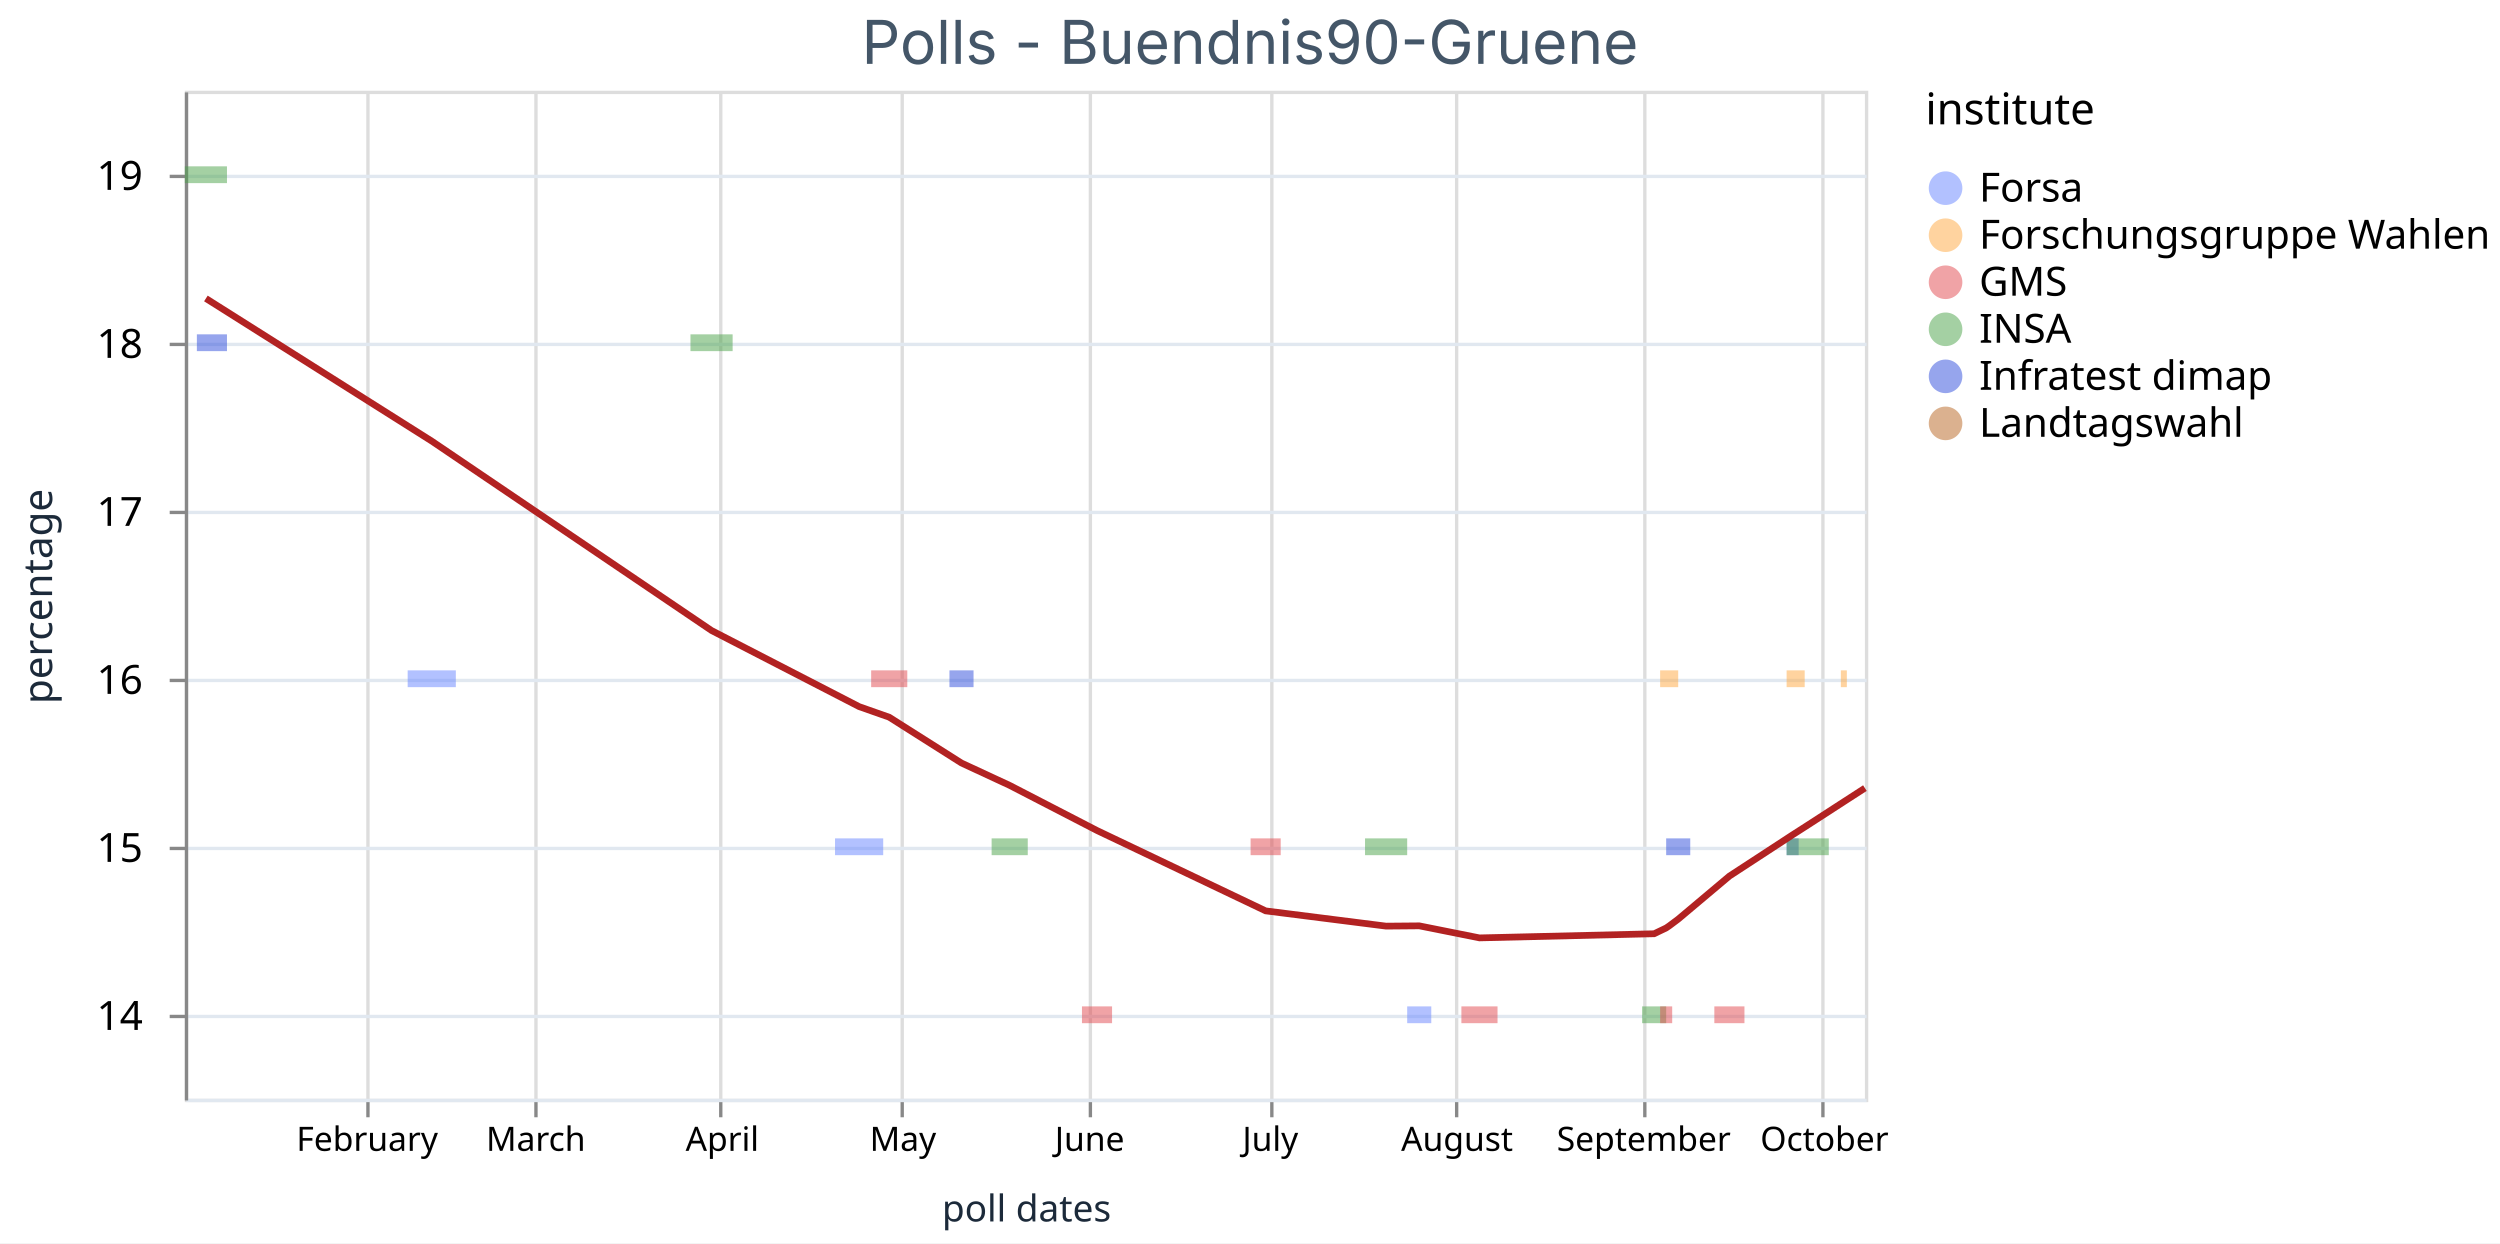
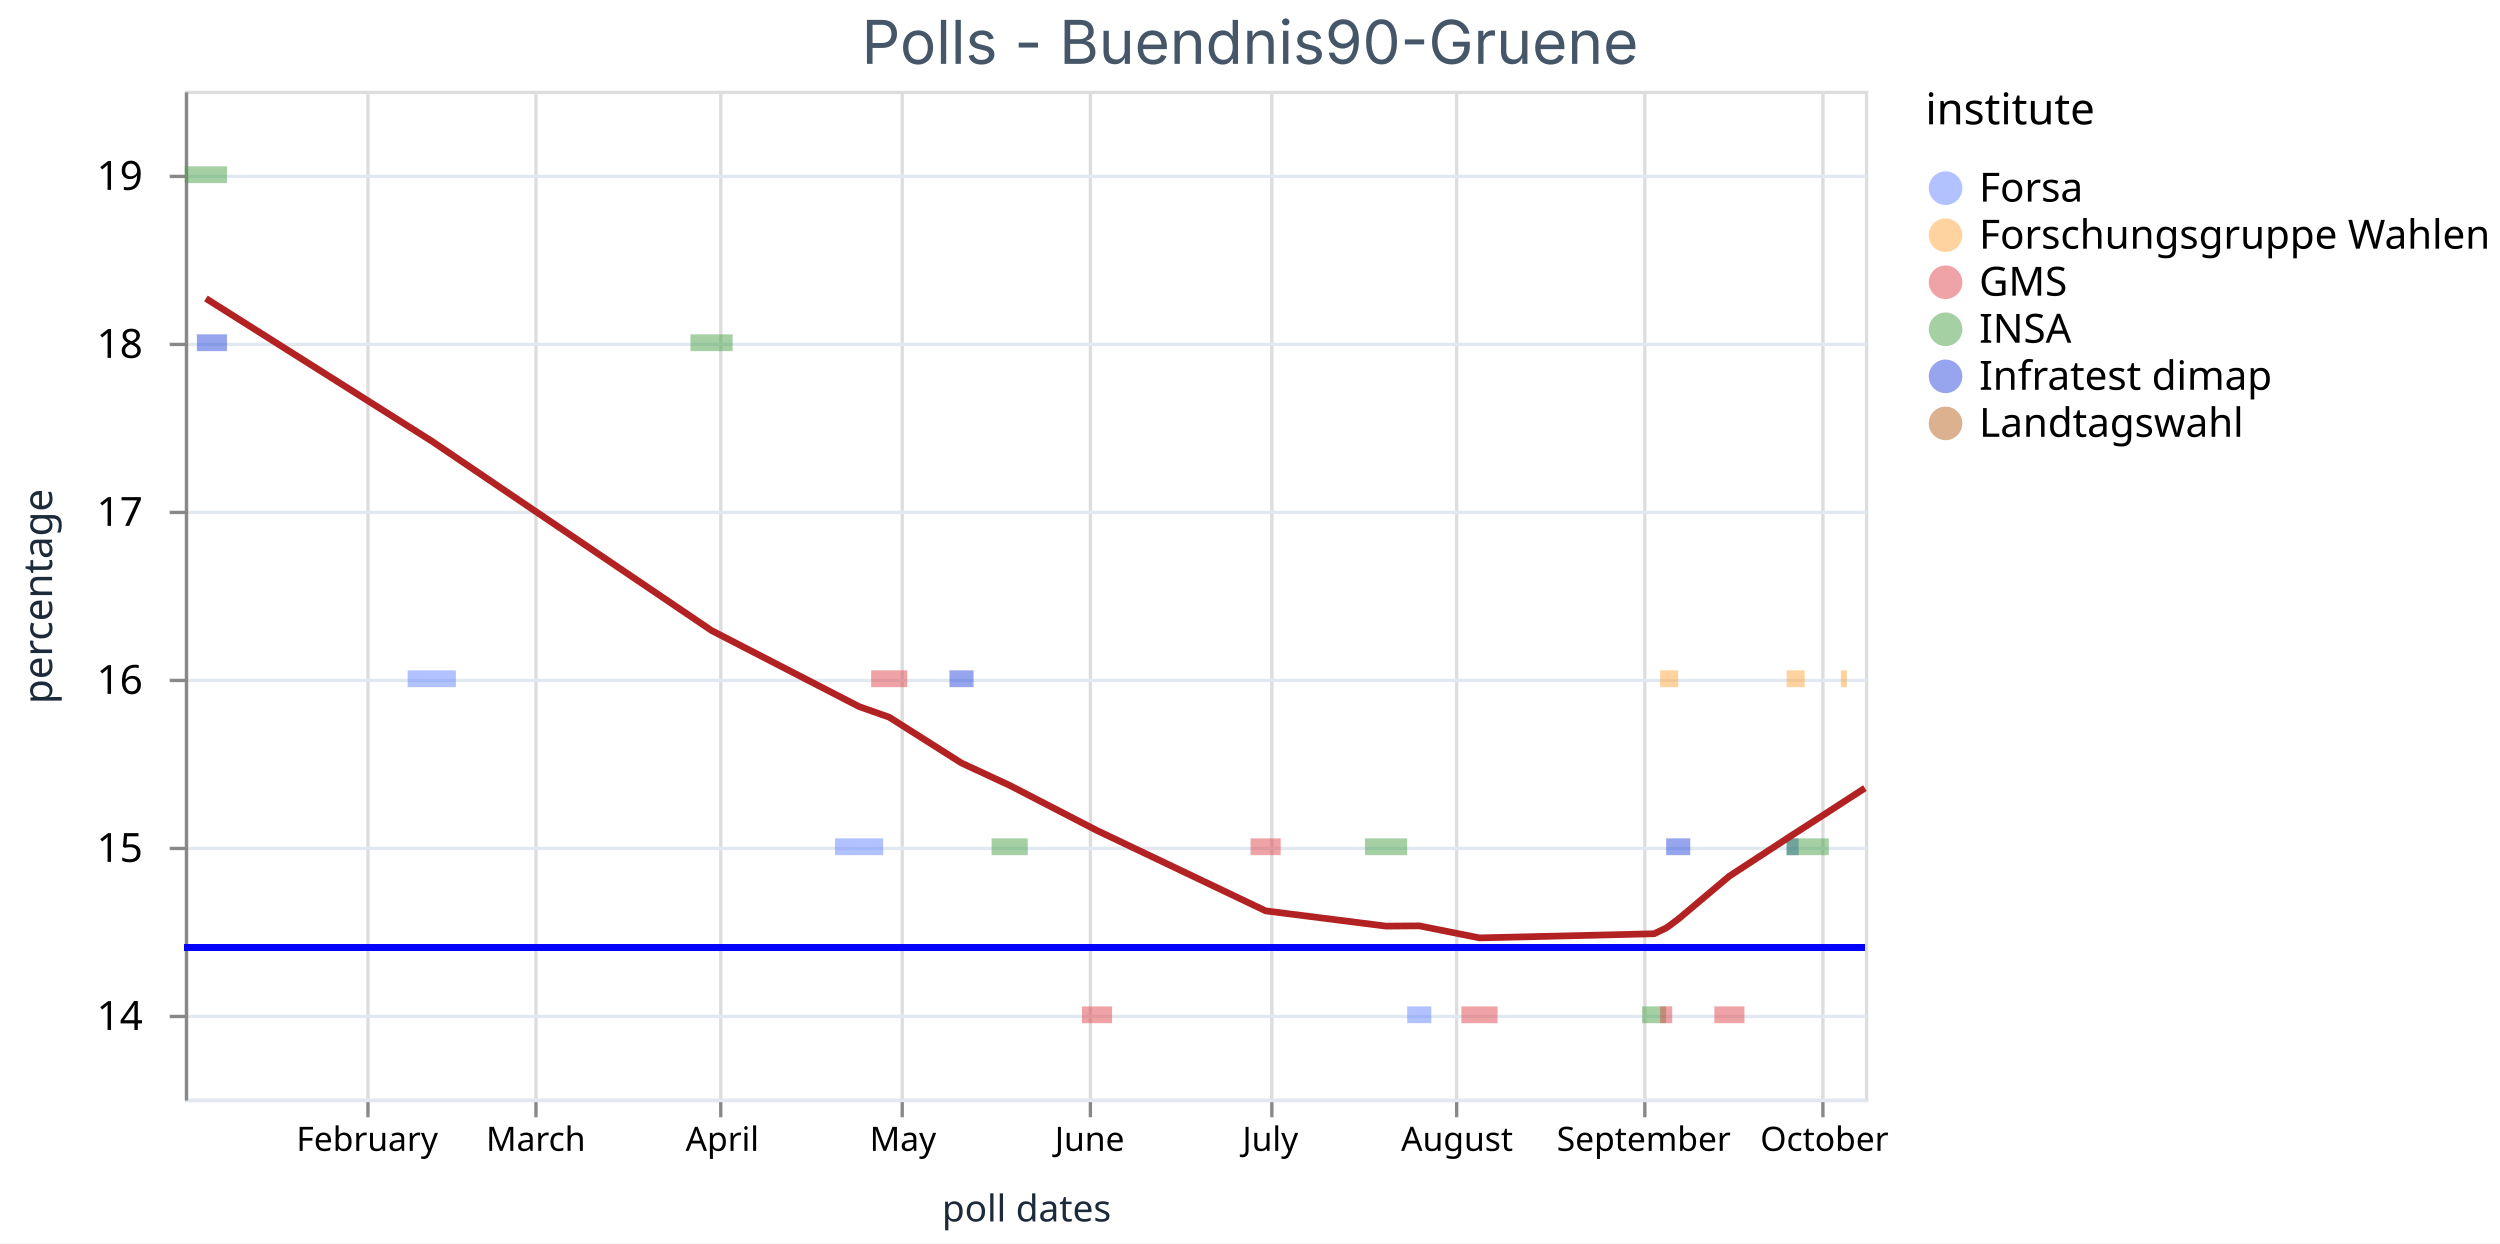
<svg xmlns="http://www.w3.org/2000/svg" version="1.1" class="marks" width="744" height="370" viewBox="0 0 744 370">
  <rect width="744" height="370" fill="#fff" />
  <g fill="none" stroke-miterlimit="10" transform="translate(55,27)">
    <g class="mark-group role-frame root" role="graphics-object" aria-roledescription="group mark container">
      <g transform="translate(0,0)">
        <path class="background" aria-hidden="true" d="M0.5,0.5h500v300h-500Z" stroke="#ddd" />
        <g>
          <g class="mark-group role-axis" aria-hidden="true">
            <g transform="translate(0.5,300.5)">
              <path class="background" aria-hidden="true" d="M0,0h0v0h0Z" pointer-events="none" />
              <g>
                <g class="mark-rule role-axis-grid" pointer-events="none">
                  <line transform="translate(54,-300)" x2="0" y2="300" stroke="#ddd" stroke-width="1" opacity="1" />
                  <line transform="translate(104,-300)" x2="0" y2="300" stroke="#ddd" stroke-width="1" opacity="1" />
                  <line transform="translate(159,-300)" x2="0" y2="300" stroke="#ddd" stroke-width="1" opacity="1" />
                  <line transform="translate(213,-300)" x2="0" y2="300" stroke="#ddd" stroke-width="1" opacity="1" />
                  <line transform="translate(269,-300)" x2="0" y2="300" stroke="#ddd" stroke-width="1" opacity="1" />
                  <line transform="translate(323,-300)" x2="0" y2="300" stroke="#ddd" stroke-width="1" opacity="1" />
                  <line transform="translate(378,-300)" x2="0" y2="300" stroke="#ddd" stroke-width="1" opacity="1" />
                  <line transform="translate(434,-300)" x2="0" y2="300" stroke="#ddd" stroke-width="1" opacity="1" />
                  <line transform="translate(487,-300)" x2="0" y2="300" stroke="#ddd" stroke-width="1" opacity="1" />
                </g>
              </g>
              <path class="foreground" aria-hidden="true" d="" pointer-events="none" display="none" />
            </g>
          </g>
          <g class="mark-group role-axis" aria-hidden="true">
            <g transform="translate(0.5,0.5)">
              <path class="background" aria-hidden="true" d="M0,0h0v0h0Z" pointer-events="none" />
              <g>
                <g class="mark-rule role-axis-grid" pointer-events="none">
                  <line transform="translate(0,275)" x2="500" y2="0" stroke="#e1e8f0" stroke-width="1" opacity="1" />
                  <line transform="translate(0,225)" x2="500" y2="0" stroke="#e1e8f0" stroke-width="1" opacity="1" />
                  <line transform="translate(0,175)" x2="500" y2="0" stroke="#e1e8f0" stroke-width="1" opacity="1" />
                  <line transform="translate(0,125)" x2="500" y2="0" stroke="#e1e8f0" stroke-width="1" opacity="1" />
                  <line transform="translate(0,75)" x2="500" y2="0" stroke="#e1e8f0" stroke-width="1" opacity="1" />
                  <line transform="translate(0,25)" x2="500" y2="0" stroke="#e1e8f0" stroke-width="1" opacity="1" />
                </g>
              </g>
              <path class="foreground" aria-hidden="true" d="" pointer-events="none" display="none" />
            </g>
          </g>
-           <g class="mark-group role-axis" role="graphics-symbol" aria-roledescription="axis" aria-label="X-axis titled 'poll dates' for a time scale with values from Monday, 02 January 2023, 12:00:01 AM to Sunday, 08 October 2023, 12:00:01 AM">
+           <g class="mark-group role-axis" role="graphics-symbol" aria-roledescription="axis" aria-label="X-axis titled 'poll dates' for a time scale with values from Monday, 02 January 2023, 12:00:00 AM to Sunday, 08 October 2023, 12:00:00 AM">
            <g transform="translate(0.5,300.5)">
              <path class="background" aria-hidden="true" d="M0,0h0v0h0Z" pointer-events="none" />
              <g>
                <g class="mark-rule role-axis-tick" pointer-events="none">
                  <line transform="translate(54,0)" x2="0" y2="5" stroke="#888" stroke-width="1" opacity="1" />
                  <line transform="translate(104,0)" x2="0" y2="5" stroke="#888" stroke-width="1" opacity="1" />
                  <line transform="translate(159,0)" x2="0" y2="5" stroke="#888" stroke-width="1" opacity="1" />
                  <line transform="translate(213,0)" x2="0" y2="5" stroke="#888" stroke-width="1" opacity="1" />
                  <line transform="translate(269,0)" x2="0" y2="5" stroke="#888" stroke-width="1" opacity="1" />
                  <line transform="translate(323,0)" x2="0" y2="5" stroke="#888" stroke-width="1" opacity="1" />
                  <line transform="translate(378,0)" x2="0" y2="5" stroke="#888" stroke-width="1" opacity="1" />
                  <line transform="translate(434,0)" x2="0" y2="5" stroke="#888" stroke-width="1" opacity="1" />
                  <line transform="translate(487,0)" x2="0" y2="5" stroke="#888" stroke-width="1" opacity="1" />
                </g>
                <g class="mark-text role-axis-label" pointer-events="none">
-                   <text text-anchor="middle" transform="translate(53.77145,15)" font-family="sans-serif" font-size="10px" fill="#000" opacity="1">February</text>
+                   <text text-anchor="middle" transform="translate(53.77147,15)" font-family="sans-serif" font-size="10px" fill="#000" opacity="1">February</text>
                  <text text-anchor="middle" transform="translate(103.9582,15)" font-family="sans-serif" font-size="10px" fill="#000" opacity="1">March</text>
                  <text text-anchor="middle" transform="translate(159.4473,15)" font-family="sans-serif" font-size="10px" fill="#000" opacity="1">April</text>
                  <text text-anchor="middle" transform="translate(213.2188,15)" font-family="sans-serif" font-size="10px" fill="#000" opacity="1">May</text>
                  <text text-anchor="middle" transform="translate(268.7827,15)" font-family="sans-serif" font-size="10px" fill="#000" opacity="1">June</text>
                  <text text-anchor="middle" transform="translate(322.5541,15)" font-family="sans-serif" font-size="10px" fill="#000" opacity="1">July</text>
                  <text text-anchor="middle" transform="translate(378.118,15)" font-family="sans-serif" font-size="10px" fill="#000" opacity="1">August</text>
-                   <text text-anchor="middle" transform="translate(433.6818,15)" font-family="sans-serif" font-size="10px" fill="#000" opacity="1">September</text>
+                   <text text-anchor="middle" transform="translate(433.6819,15)" font-family="sans-serif" font-size="10px" fill="#000" opacity="1">September</text>
                  <text text-anchor="middle" transform="translate(487.4533,15)" font-family="sans-serif" font-size="10px" fill="#000" opacity="1">October</text>
                </g>
                <g class="mark-rule role-axis-domain" pointer-events="none">
                  <line transform="translate(0,0)" x2="500" y2="0" stroke="#e1e8f0" stroke-width="1" opacity="1" />
                </g>
                <g class="mark-text role-axis-title" pointer-events="none">
                  <text text-anchor="middle" transform="translate(250,36)" font-family="sans-serif" font-size="11px" font-weight="400" fill="#1c2a3a" opacity="1">poll dates</text>
                </g>
              </g>
              <path class="foreground" aria-hidden="true" d="" pointer-events="none" display="none" />
            </g>
          </g>
          <g class="mark-group role-axis" role="graphics-symbol" aria-roledescription="axis" aria-label="Y-axis titled 'percentage' for a linear scale with values from 14 to 20">
            <g transform="translate(0.5,0.5)">
              <path class="background" aria-hidden="true" d="M0,0h0v0h0Z" pointer-events="none" />
              <g>
                <g class="mark-rule role-axis-tick" pointer-events="none">
                  <line transform="translate(0,275)" x2="-5" y2="0" stroke="#888" stroke-width="1" opacity="1" />
                  <line transform="translate(0,225)" x2="-5" y2="0" stroke="#888" stroke-width="1" opacity="1" />
                  <line transform="translate(0,175)" x2="-5" y2="0" stroke="#888" stroke-width="1" opacity="1" />
                  <line transform="translate(0,125)" x2="-5" y2="0" stroke="#888" stroke-width="1" opacity="1" />
                  <line transform="translate(0,75)" x2="-5" y2="0" stroke="#888" stroke-width="1" opacity="1" />
                  <line transform="translate(0,25)" x2="-5" y2="0" stroke="#888" stroke-width="1" opacity="1" />
                </g>
                <g class="mark-text role-axis-label" pointer-events="none">
                  <text text-anchor="end" transform="translate(-13,279)" font-family="sans-serif" font-size="12px" fill="#000" opacity="1">14</text>
                  <text text-anchor="end" transform="translate(-13,229)" font-family="sans-serif" font-size="12px" fill="#000" opacity="1">15</text>
                  <text text-anchor="end" transform="translate(-13,179)" font-family="sans-serif" font-size="12px" fill="#000" opacity="1">16</text>
                  <text text-anchor="end" transform="translate(-13,129)" font-family="sans-serif" font-size="12px" fill="#000" opacity="1">17</text>
                  <text text-anchor="end" transform="translate(-13,79)" font-family="sans-serif" font-size="12px" fill="#000" opacity="1">18</text>
                  <text text-anchor="end" transform="translate(-13,29)" font-family="sans-serif" font-size="12px" fill="#000" opacity="1">19</text>
                </g>
                <g class="mark-rule role-axis-domain" pointer-events="none">
                  <line transform="translate(0,300)" x2="0" y2="-300" stroke="#888" stroke-width="1" opacity="1" />
                </g>
                <g class="mark-text role-axis-title" pointer-events="none">
                  <text text-anchor="middle" transform="translate(-37,150) rotate(-90) translate(0,-3)" font-family="sans-serif" font-size="12px" font-weight="400" fill="#1c2a3a" opacity="1">percentage</text>
                </g>
              </g>
              <path class="foreground" aria-hidden="true" d="" pointer-events="none" display="none" />
            </g>
          </g>
          <g class="mark-rect role-mark layer_0_marks" role="graphics-object" aria-roledescription="rect mark container">
            <path aria-label="poll dates: Jan 02, 2023; percentage: 19; end_date: Jan 09, 2023; institute: INSA" role="graphics-symbol" aria-roledescription="bar" d="M0,22.5h12.547v5h-12.547Z" fill="#4aa148" opacity="0.5" />
            <path aria-label="poll dates: Jan 04, 2023; percentage: 18; end_date: Jan 09, 2023; institute: Infratest dimap" role="graphics-symbol" aria-roledescription="bar" d="M3.585,72.5h8.962v5h-8.962Z" fill="#2d4cdb" opacity="0.5" />
            <path aria-label="poll dates: Feb 08, 2023; percentage: 16; end_date: Feb 16, 2023; institute: Forsa" role="graphics-symbol" aria-roledescription="bar" d="M66.318,172.5h14.339v5h-14.339Z" fill="#6583ff" opacity="0.5" />
            <path aria-label="poll dates: Mar 27, 2023; percentage: 18; end_date: Apr 03, 2023; institute: INSA" role="graphics-symbol" aria-roledescription="bar" d="M150.485,72.5h12.547v5h-12.547Z" fill="#4aa148" opacity="0.5" />
            <path aria-label="poll dates: Apr 20, 2023; percentage: 15; end_date: Apr 28, 2023; institute: Forsa" role="graphics-symbol" aria-roledescription="bar" d="M193.503,222.5h14.339v5h-14.339Z" fill="#6583ff" opacity="0.5" />
            <path aria-label="poll dates: Apr 26, 2023; percentage: 16; end_date: May 02, 2023; institute: GMS" role="graphics-symbol" aria-roledescription="bar" d="M204.257,172.5h10.754v5h-10.754Z" fill="#e2474d" opacity="0.5" />
            <path aria-label="poll dates: May 09, 2023; percentage: 16; end_date: May 13, 2023; institute: Infratest dimap" role="graphics-symbol" aria-roledescription="bar" d="M227.558,172.5h7.17v5h-7.17Z" fill="#2d4cdb" opacity="0.5" />
            <path aria-label="poll dates: May 16, 2023; percentage: 15; end_date: May 22, 2023; institute: INSA" role="graphics-symbol" aria-roledescription="bar" d="M240.105,222.5h10.754v5h-10.754Z" fill="#4aa148" opacity="0.5" />
            <path aria-label="poll dates: May 31, 2023; percentage: 14; end_date: Jun 05, 2023; institute: GMS" role="graphics-symbol" aria-roledescription="bar" d="M266.99,272.5h8.962v5h-8.962Z" fill="#e2474d" opacity="0.5" />
            <path aria-label="poll dates: Jun 28, 2023; percentage: 15; end_date: Jul 03, 2023; institute: GMS" role="graphics-symbol" aria-roledescription="bar" d="M317.177,222.5h8.962v5h-8.962Z" fill="#e2474d" opacity="0.5" />
            <path aria-label="poll dates: Jul 17, 2023; percentage: 15; end_date: Jul 24, 2023; institute: INSA" role="graphics-symbol" aria-roledescription="bar" d="M351.232,222.5h12.547v5h-12.547Z" fill="#4aa148" opacity="0.5" />
            <path aria-label="poll dates: Jul 24, 2023; percentage: 14; end_date: Jul 28, 2023; institute: Forsa" role="graphics-symbol" aria-roledescription="bar" d="M363.779,272.5h7.17v5h-7.17Z" fill="#6583ff" opacity="0.5" />
            <path aria-label="poll dates: Aug 02, 2023; percentage: 14; end_date: Aug 08, 2023; institute: GMS" role="graphics-symbol" aria-roledescription="bar" d="M379.91,272.5h10.754v5h-10.754Z" fill="#e2474d" opacity="0.5" />
            <path aria-label="poll dates: Sep 01, 2023; percentage: 14; end_date: Sep 05, 2023; institute: INSA" role="graphics-symbol" aria-roledescription="bar" d="M433.682,272.5h7.17v5h-7.17Z" fill="#4aa148" opacity="0.5" />
            <path aria-label="poll dates: Sep 04, 2023; percentage: 14; end_date: Sep 06, 2023; institute: GMS" role="graphics-symbol" aria-roledescription="bar" d="M439.059,272.5h3.585v5h-3.585Z" fill="#e2474d" opacity="0.5" />
            <path aria-label="poll dates: Sep 04, 2023; percentage: 16; end_date: Sep 07, 2023; institute: Forschungsgruppe Wahlen" role="graphics-symbol" aria-roledescription="bar" d="M439.059,172.5h5.377v5h-5.377Z" fill="#ffa83f" opacity="0.5" />
            <path aria-label="poll dates: Sep 05, 2023; percentage: 15; end_date: Sep 09, 2023; institute: Infratest dimap" role="graphics-symbol" aria-roledescription="bar" d="M440.851,222.5h7.17v5h-7.17Z" fill="#2d4cdb" opacity="0.5" />
            <path aria-label="poll dates: Sep 13, 2023; percentage: 14; end_date: Sep 18, 2023; institute: GMS" role="graphics-symbol" aria-roledescription="bar" d="M455.19,272.5h8.962v5h-8.962Z" fill="#e2474d" opacity="0.5" />
            <path aria-label="poll dates: Sep 25, 2023; percentage: 15; end_date: Sep 27, 2023; institute: Infratest dimap" role="graphics-symbol" aria-roledescription="bar" d="M476.699,222.5h3.585v5h-3.585Z" fill="#2d4cdb" opacity="0.5" />
            <path aria-label="poll dates: Sep 25, 2023; percentage: 16; end_date: Sep 28, 2023; institute: Forschungsgruppe Wahlen" role="graphics-symbol" aria-roledescription="bar" d="M476.699,172.5h5.377v5h-5.377Z" fill="#ffa83f" opacity="0.5" />
            <path aria-label="poll dates: Sep 25, 2023; percentage: 15; end_date: Oct 02, 2023; institute: INSA" role="graphics-symbol" aria-roledescription="bar" d="M476.699,222.5h12.547v5h-12.547Z" fill="#4aa148" opacity="0.5" />
            <path aria-label="poll dates: Oct 04, 2023; percentage: 16; end_date: Oct 05, 2023; institute: Forschungsgruppe Wahlen" role="graphics-symbol" aria-roledescription="bar" d="M492.83,172.5h1.792v5h-1.792Z" fill="#ffa83f" opacity="0.5" />
            <path aria-label="poll dates: Oct 08, 2023; percentage: 14.4; end_date: Oct 08, 2023; institute: Landtagswahl" role="graphics-symbol" aria-roledescription="bar" d="M500,252.5h0v5h0Z" fill="#b7641f" opacity="0.5" />
          </g>
          <g class="mark-rect role-mark layer_1_marks" role="graphics-object" aria-roledescription="rect mark container">
            <path aria-label="poll dates: Jan 05, 2023; percentage: 19; end_date: Jan 09, 2023; institute: INSA" role="graphics-symbol" aria-roledescription="bar" d="M6.273,22.5h6.273v5h-6.273Z" fill="#4aa148" opacity="0" />
            <path aria-label="poll dates: Jan 06, 2023; percentage: 18; end_date: Jan 09, 2023; institute: Infratest dimap" role="graphics-symbol" aria-roledescription="bar" d="M8.066,72.5h4.481v5h-4.481Z" fill="#2d4cdb" opacity="0" />
            <path aria-label="poll dates: Feb 12, 2023; percentage: 16; end_date: Feb 16, 2023; institute: Forsa" role="graphics-symbol" aria-roledescription="bar" d="M73.488,172.5h7.17v5h-7.17Z" fill="#6583ff" opacity="0" />
            <path aria-label="poll dates: Mar 30, 2023; percentage: 18; end_date: Apr 03, 2023; institute: INSA" role="graphics-symbol" aria-roledescription="bar" d="M156.759,72.5h6.273v5h-6.273Z" fill="#4aa148" opacity="0" />
            <path aria-label="poll dates: Apr 24, 2023; percentage: 15; end_date: Apr 28, 2023; institute: Forsa" role="graphics-symbol" aria-roledescription="bar" d="M200.672,222.5h7.17v5h-7.17Z" fill="#6583ff" opacity="0" />
            <path aria-label="poll dates: Apr 29, 2023; percentage: 16; end_date: May 02, 2023; institute: GMS" role="graphics-symbol" aria-roledescription="bar" d="M209.634,172.5h5.377v5h-5.377Z" fill="#e2474d" opacity="0" />
            <path aria-label="poll dates: May 11, 2023; percentage: 16; end_date: May 13, 2023; institute: Infratest dimap" role="graphics-symbol" aria-roledescription="bar" d="M231.143,172.5h3.585v5h-3.585Z" fill="#2d4cdb" opacity="0" />
            <path aria-label="poll dates: May 19, 2023; percentage: 15; end_date: May 22, 2023; institute: INSA" role="graphics-symbol" aria-roledescription="bar" d="M245.482,222.5h5.377v5h-5.377Z" fill="#4aa148" opacity="0" />
            <path aria-label="poll dates: Jun 02, 2023; percentage: 14; end_date: Jun 05, 2023; institute: GMS" role="graphics-symbol" aria-roledescription="bar" d="M271.471,272.5h4.481v5h-4.481Z" fill="#e2474d" opacity="0" />
            <path aria-label="poll dates: Jun 30, 2023; percentage: 15; end_date: Jul 03, 2023; institute: GMS" role="graphics-symbol" aria-roledescription="bar" d="M321.658,222.5h4.481v5h-4.481Z" fill="#e2474d" opacity="0" />
            <path aria-label="poll dates: Jul 20, 2023; percentage: 15; end_date: Jul 24, 2023; institute: INSA" role="graphics-symbol" aria-roledescription="bar" d="M357.506,222.5h6.273v5h-6.273Z" fill="#4aa148" opacity="0" />
            <path aria-label="poll dates: Jul 26, 2023; percentage: 14; end_date: Jul 28, 2023; institute: Forsa" role="graphics-symbol" aria-roledescription="bar" d="M367.364,272.5h3.585v5h-3.585Z" fill="#6583ff" opacity="0" />
            <path aria-label="poll dates: Aug 05, 2023; percentage: 14; end_date: Aug 08, 2023; institute: GMS" role="graphics-symbol" aria-roledescription="bar" d="M385.288,272.5h5.377v5h-5.377Z" fill="#e2474d" opacity="0" />
            <path aria-label="poll dates: Sep 03, 2023; percentage: 14; end_date: Sep 05, 2023; institute: INSA" role="graphics-symbol" aria-roledescription="bar" d="M437.267,272.5h3.585v5h-3.585Z" fill="#4aa148" opacity="0" />
            <path aria-label="poll dates: Sep 05, 2023; percentage: 14; end_date: Sep 06, 2023; institute: GMS" role="graphics-symbol" aria-roledescription="bar" d="M440.851,272.5h1.792v5h-1.792Z" fill="#e2474d" opacity="0" />
            <path aria-label="poll dates: Sep 05, 2023; percentage: 16; end_date: Sep 07, 2023; institute: Forschungsgruppe Wahlen" role="graphics-symbol" aria-roledescription="bar" d="M441.748,172.5h2.689v5h-2.689Z" fill="#ffa83f" opacity="0" />
            <path aria-label="poll dates: Sep 07, 2023; percentage: 15; end_date: Sep 09, 2023; institute: Infratest dimap" role="graphics-symbol" aria-roledescription="bar" d="M444.436,222.5h3.585v5h-3.585Z" fill="#2d4cdb" opacity="0" />
            <path aria-label="poll dates: Sep 15, 2023; percentage: 14; end_date: Sep 18, 2023; institute: GMS" role="graphics-symbol" aria-roledescription="bar" d="M459.671,272.5h4.481v5h-4.481Z" fill="#e2474d" opacity="0" />
            <path aria-label="poll dates: Sep 26, 2023; percentage: 15; end_date: Sep 27, 2023; institute: Infratest dimap" role="graphics-symbol" aria-roledescription="bar" d="M478.491,222.5h1.792v5h-1.792Z" fill="#2d4cdb" opacity="0" />
            <path aria-label="poll dates: Sep 26, 2023; percentage: 16; end_date: Sep 28, 2023; institute: Forschungsgruppe Wahlen" role="graphics-symbol" aria-roledescription="bar" d="M479.388,172.5h2.689v5h-2.689Z" fill="#ffa83f" opacity="0" />
            <path aria-label="poll dates: Sep 28, 2023; percentage: 15; end_date: Oct 02, 2023; institute: INSA" role="graphics-symbol" aria-roledescription="bar" d="M482.972,222.5h6.273v5h-6.273Z" fill="#4aa148" opacity="0" />
            <path aria-label="poll dates: Oct 04, 2023; percentage: 16; end_date: Oct 05, 2023; institute: Forschungsgruppe Wahlen" role="graphics-symbol" aria-roledescription="bar" d="M493.727,172.5h0.896v5h-0.896Z" fill="#ffa83f" opacity="0" />
            <path aria-label="poll dates: Oct 08, 2023; percentage: 14.4; end_date: Oct 08, 2023; institute: Landtagswahl" role="graphics-symbol" aria-roledescription="bar" d="M500,252.5h0v5h0Z" fill="#b7641f" opacity="0" />
          </g>
-           <g class="mark-line role-mark layer_2_marks" role="graphics-object" aria-roledescription="line mark container">
+           <g class="mark-rule role-mark layer_2_marks" role="graphics-symbol" aria-roledescription="rule mark container">
+             <line transform="translate(500,255)" x2="-500" y2="0" stroke="blue" stroke-width="2" />
+             <line transform="translate(500,255)" x2="-500" y2="0" stroke="blue" stroke-width="2" />
+             <line transform="translate(500,255)" x2="-500" y2="0" stroke="blue" stroke-width="2" />
+             <line transform="translate(500,255)" x2="-500" y2="0" stroke="blue" stroke-width="2" />
+             <line transform="translate(500,255)" x2="-500" y2="0" stroke="blue" stroke-width="2" />
+             <line transform="translate(500,255)" x2="-500" y2="0" stroke="blue" stroke-width="2" />
+             <line transform="translate(500,255)" x2="-500" y2="0" stroke="blue" stroke-width="2" />
+             <line transform="translate(500,255)" x2="-500" y2="0" stroke="blue" stroke-width="2" />
+             <line transform="translate(500,255)" x2="-500" y2="0" stroke="blue" stroke-width="2" />
+             <line transform="translate(500,255)" x2="-500" y2="0" stroke="blue" stroke-width="2" />
+             <line transform="translate(500,255)" x2="-500" y2="0" stroke="blue" stroke-width="2" />
+             <line transform="translate(500,255)" x2="-500" y2="0" stroke="blue" stroke-width="2" />
+             <line transform="translate(500,255)" x2="-500" y2="0" stroke="blue" stroke-width="2" />
+             <line transform="translate(500,255)" x2="-500" y2="0" stroke="blue" stroke-width="2" />
+             <line transform="translate(500,255)" x2="-500" y2="0" stroke="blue" stroke-width="2" />
+             <line transform="translate(500,255)" x2="-500" y2="0" stroke="blue" stroke-width="2" />
+             <line transform="translate(500,255)" x2="-500" y2="0" stroke="blue" stroke-width="2" />
+             <line transform="translate(500,255)" x2="-500" y2="0" stroke="blue" stroke-width="2" />
+             <line transform="translate(500,255)" x2="-500" y2="0" stroke="blue" stroke-width="2" />
+             <line transform="translate(500,255)" x2="-500" y2="0" stroke="blue" stroke-width="2" />
+             <line transform="translate(500,255)" x2="-500" y2="0" stroke="blue" stroke-width="2" />
+             <line transform="translate(500,255)" x2="-500" y2="0" stroke="blue" stroke-width="2" />
+             <line transform="translate(500,255)" x2="-500" y2="0" stroke="blue" stroke-width="2" />
+           </g>
+           <g class="mark-line role-mark layer_3_marks" role="graphics-object" aria-roledescription="line mark container">
            <path aria-label="poll dates: Jan 05, 2023; percentage: 18.2635369548" role="graphics-symbol" aria-roledescription="line mark" d="M6.273,61.823L8.066,62.955L73.488,104.274L156.759,160.645L200.672,183.288L209.634,186.446L231.143,200.081L245.482,206.733L271.471,220.159L321.658,244.077L357.506,248.617L367.364,248.529L385.288,252.116L437.267,250.884L440.851,249.162L441.748,248.551L444.436,246.538L459.671,233.723L478.491,221.433L479.388,220.861L482.972,218.56L493.727,211.595L500,207.539" stroke="firebrick" stroke-width="2" />
          </g>
          <g class="mark-group role-legend" role="graphics-symbol" aria-roledescription="legend" aria-label="Symbol legend titled 'institute' for fill color with 6 values: Forsa, Forschungsgruppe Wahlen, GMS, INSA, Infratest dimap, Landtagswahl">
            <g transform="translate(518,0)">
              <path class="background" aria-hidden="true" d="M0,0h166v105h-166Z" pointer-events="none" />
              <g>
                <g class="mark-group role-legend-entry">
                  <g transform="translate(0,23)">
                    <path class="background" aria-hidden="true" d="M0,0h0v0h0Z" pointer-events="none" />
                    <g>
                      <g class="mark-group role-scope" role="graphics-object" aria-roledescription="group mark container">
                        <g transform="translate(0,0)">
                          <path class="background" aria-hidden="true" d="M0,0h166v12h-166Z" pointer-events="none" opacity="1" />
                          <g>
                            <g class="mark-symbol role-legend-symbol" pointer-events="none">
                              <path transform="translate(6,6)" d="M5,0A5,5,0,1,1,-5,0A5,5,0,1,1,5,0" fill="#6583ff" stroke-width="1.5" opacity="0.5" />
                            </g>
                            <g class="mark-text role-legend-label" pointer-events="none">
                              <text text-anchor="start" transform="translate(16,10)" font-family="sans-serif" font-size="12px" fill="#000" opacity="1">Forsa</text>
                            </g>
                          </g>
                          <path class="foreground" aria-hidden="true" d="" pointer-events="none" display="none" />
                        </g>
                        <g transform="translate(0,14)">
                          <path class="background" aria-hidden="true" d="M0,0h166v12h-166Z" pointer-events="none" opacity="1" />
                          <g>
                            <g class="mark-symbol role-legend-symbol" pointer-events="none">
                              <path transform="translate(6,6)" d="M5,0A5,5,0,1,1,-5,0A5,5,0,1,1,5,0" fill="#ffa83f" stroke-width="1.5" opacity="0.5" />
                            </g>
                            <g class="mark-text role-legend-label" pointer-events="none">
                              <text text-anchor="start" transform="translate(16,10)" font-family="sans-serif" font-size="12px" fill="#000" opacity="1">Forschungsgruppe Wahlen</text>
                            </g>
                          </g>
                          <path class="foreground" aria-hidden="true" d="" pointer-events="none" display="none" />
                        </g>
                        <g transform="translate(0,28)">
                          <path class="background" aria-hidden="true" d="M0,0h166v12h-166Z" pointer-events="none" opacity="1" />
                          <g>
                            <g class="mark-symbol role-legend-symbol" pointer-events="none">
                              <path transform="translate(6,6)" d="M5,0A5,5,0,1,1,-5,0A5,5,0,1,1,5,0" fill="#e2474d" stroke-width="1.5" opacity="0.5" />
                            </g>
                            <g class="mark-text role-legend-label" pointer-events="none">
                              <text text-anchor="start" transform="translate(16,10)" font-family="sans-serif" font-size="12px" fill="#000" opacity="1">GMS</text>
                            </g>
                          </g>
                          <path class="foreground" aria-hidden="true" d="" pointer-events="none" display="none" />
                        </g>
                        <g transform="translate(0,42)">
                          <path class="background" aria-hidden="true" d="M0,0h166v12h-166Z" pointer-events="none" opacity="1" />
                          <g>
                            <g class="mark-symbol role-legend-symbol" pointer-events="none">
                              <path transform="translate(6,6)" d="M5,0A5,5,0,1,1,-5,0A5,5,0,1,1,5,0" fill="#4aa148" stroke-width="1.5" opacity="0.5" />
                            </g>
                            <g class="mark-text role-legend-label" pointer-events="none">
                              <text text-anchor="start" transform="translate(16,10)" font-family="sans-serif" font-size="12px" fill="#000" opacity="1">INSA</text>
                            </g>
                          </g>
                          <path class="foreground" aria-hidden="true" d="" pointer-events="none" display="none" />
                        </g>
                        <g transform="translate(0,56)">
                          <path class="background" aria-hidden="true" d="M0,0h166v12h-166Z" pointer-events="none" opacity="1" />
                          <g>
                            <g class="mark-symbol role-legend-symbol" pointer-events="none">
                              <path transform="translate(6,6)" d="M5,0A5,5,0,1,1,-5,0A5,5,0,1,1,5,0" fill="#2d4cdb" stroke-width="1.5" opacity="0.5" />
                            </g>
                            <g class="mark-text role-legend-label" pointer-events="none">
                              <text text-anchor="start" transform="translate(16,10)" font-family="sans-serif" font-size="12px" fill="#000" opacity="1">Infratest dimap</text>
                            </g>
                          </g>
                          <path class="foreground" aria-hidden="true" d="" pointer-events="none" display="none" />
                        </g>
                        <g transform="translate(0,70)">
                          <path class="background" aria-hidden="true" d="M0,0h166v12h-166Z" pointer-events="none" opacity="1" />
                          <g>
                            <g class="mark-symbol role-legend-symbol" pointer-events="none">
                              <path transform="translate(6,6)" d="M5,0A5,5,0,1,1,-5,0A5,5,0,1,1,5,0" fill="#b7641f" stroke-width="1.5" opacity="0.5" />
                            </g>
                            <g class="mark-text role-legend-label" pointer-events="none">
                              <text text-anchor="start" transform="translate(16,10)" font-family="sans-serif" font-size="12px" fill="#000" opacity="1">Landtagswahl</text>
                            </g>
                          </g>
                          <path class="foreground" aria-hidden="true" d="" pointer-events="none" display="none" />
                        </g>
                      </g>
                    </g>
                    <path class="foreground" aria-hidden="true" d="" pointer-events="none" display="none" />
                  </g>
                </g>
                <g class="mark-text role-legend-title" pointer-events="none">
                  <text text-anchor="start" transform="translate(0,10)" font-family="sans-serif" font-size="13px" font-weight="400" fill="#000" opacity="1">institute</text>
                </g>
              </g>
              <path class="foreground" aria-hidden="true" d="" pointer-events="none" display="none" />
            </g>
          </g>
          <g class="mark-group role-title">
            <g transform="translate(317,-22)">
              <path class="background" aria-hidden="true" d="M0,0h0v0h0Z" pointer-events="none" />
              <g>
                <g class="mark-text role-title-text" role="graphics-symbol" aria-roledescription="title" aria-label="Title text 'Polls - Buendnis90-Gruene'" pointer-events="none">
                  <text text-anchor="middle" transform="translate(0,14)" font-family="Inter" font-size="18px" font-weight="400" fill="#445668" opacity="1">Polls - Buendnis90-Gruene</text>
                </g>
              </g>
              <path class="foreground" aria-hidden="true" d="" pointer-events="none" display="none" />
            </g>
          </g>
        </g>
        <path class="foreground" aria-hidden="true" d="" display="none" />
      </g>
    </g>
  </g>
</svg>
